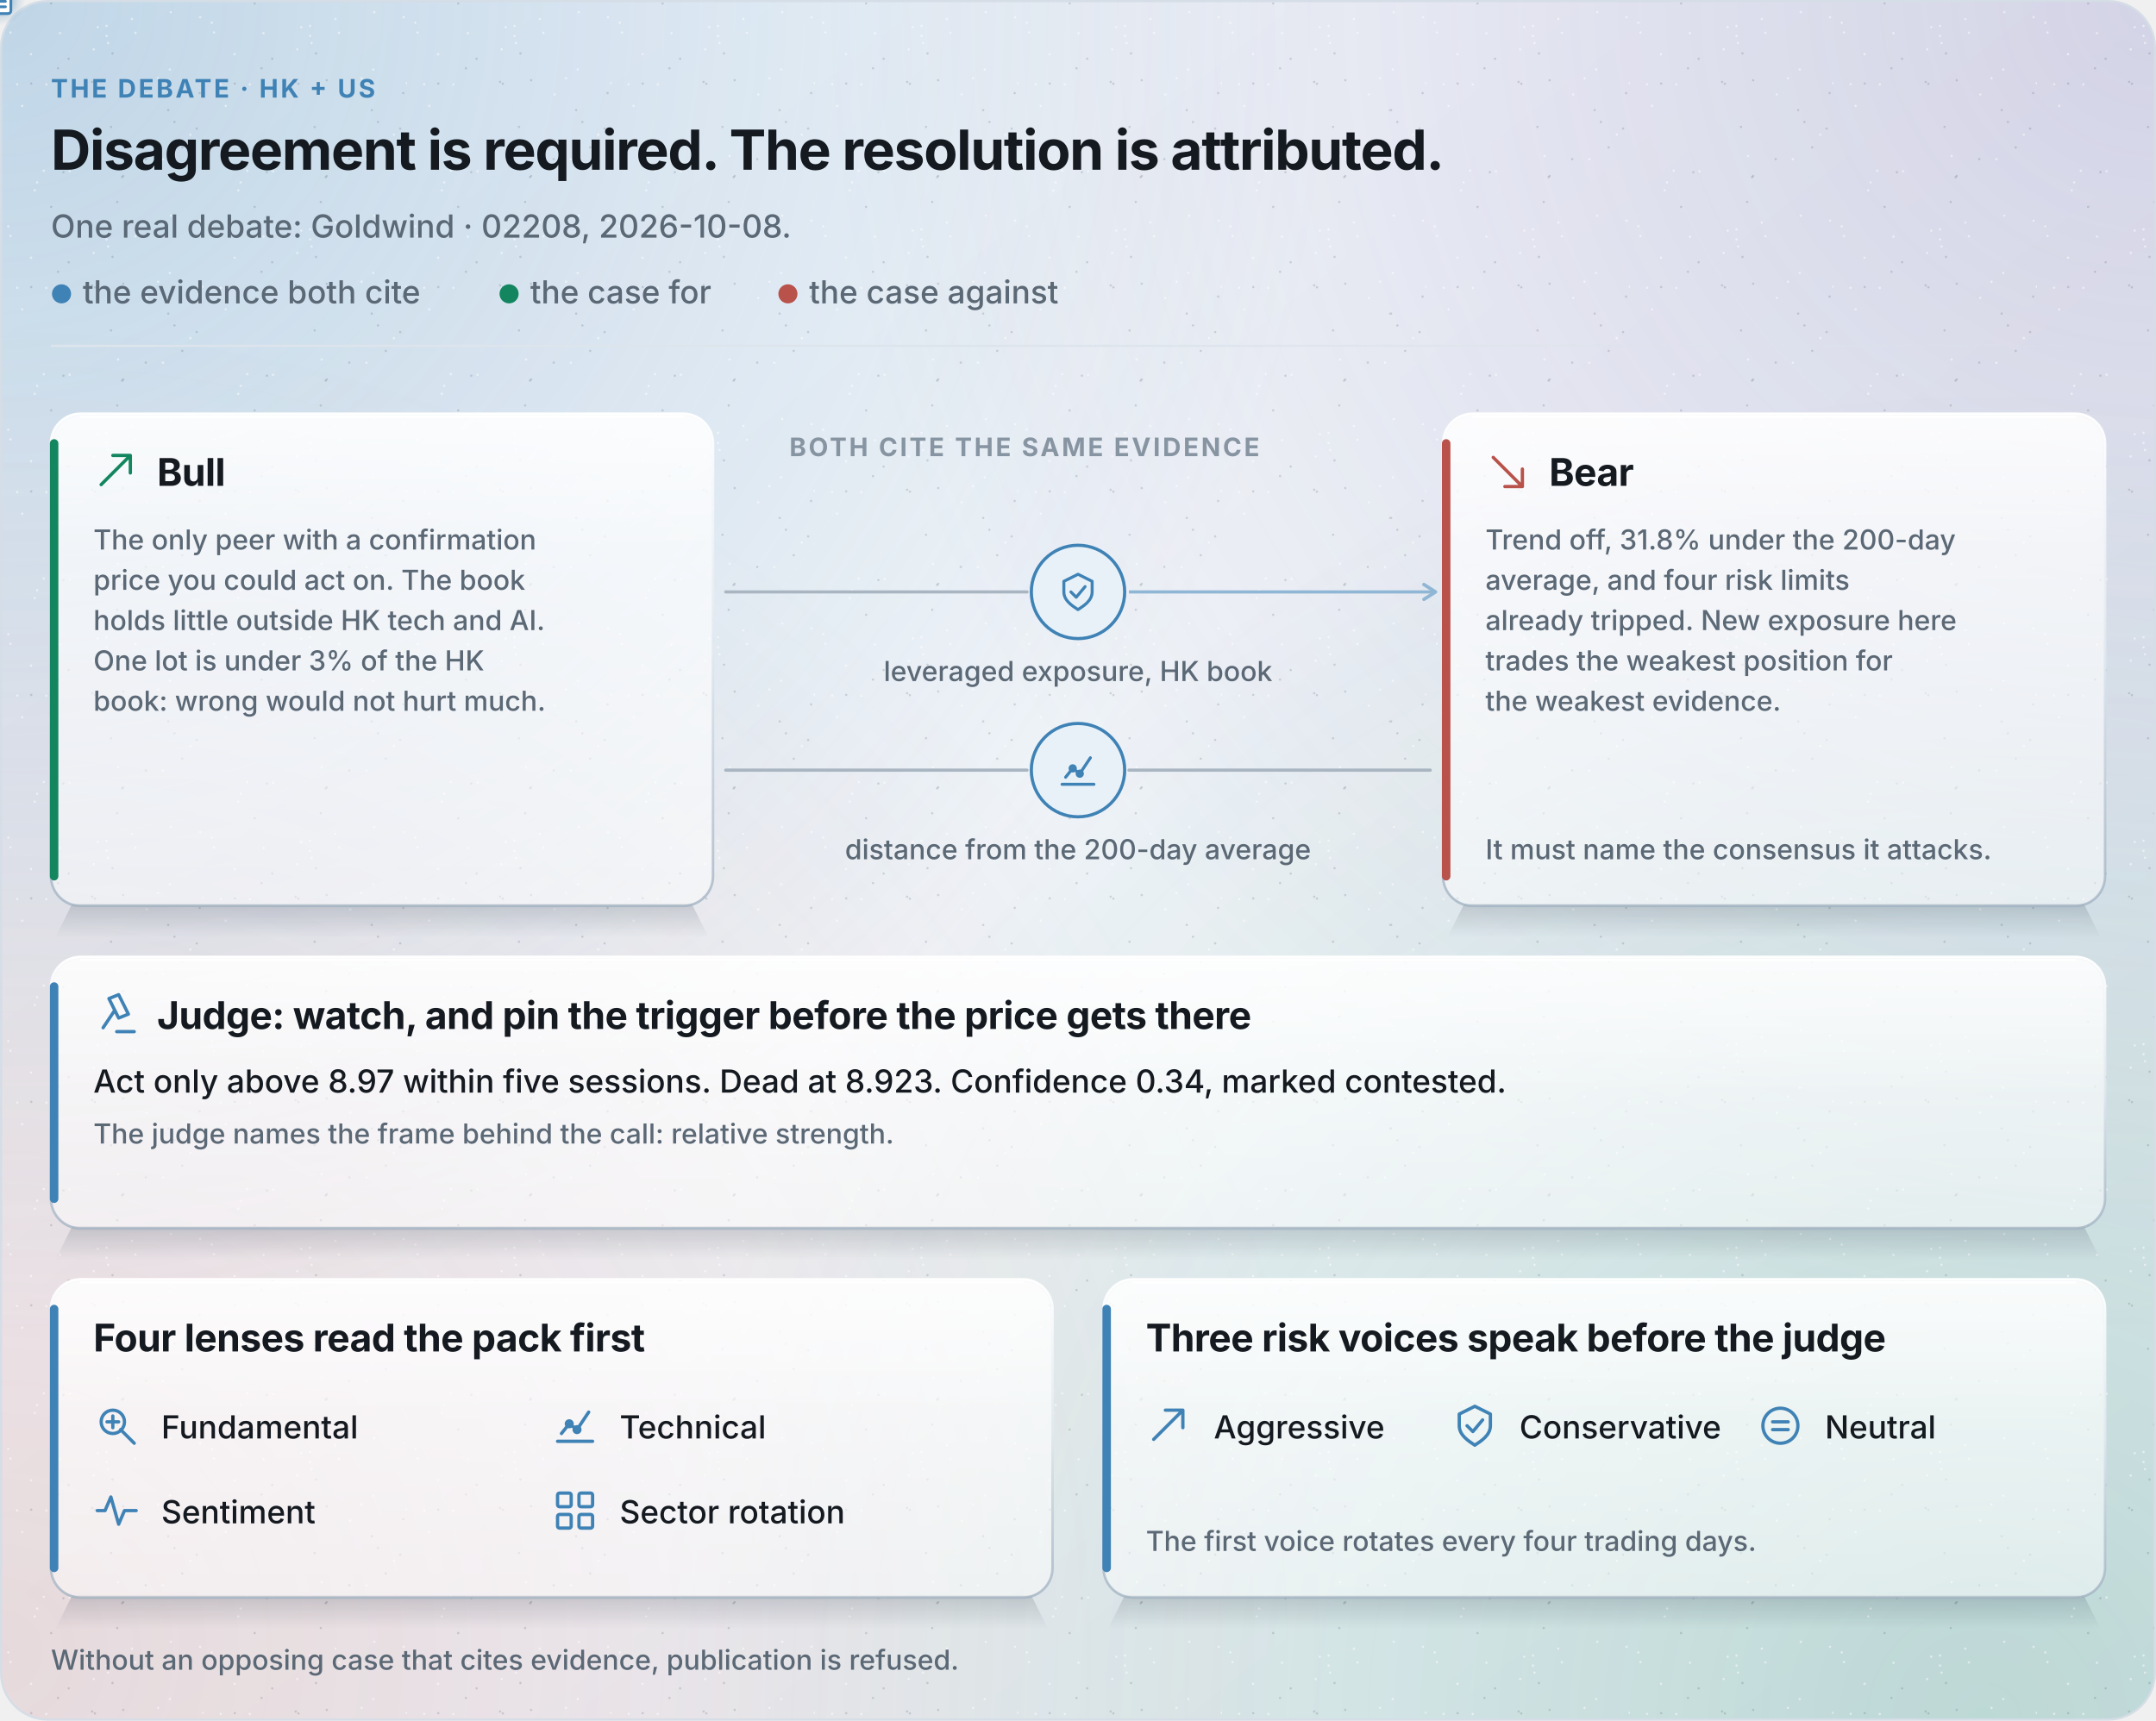
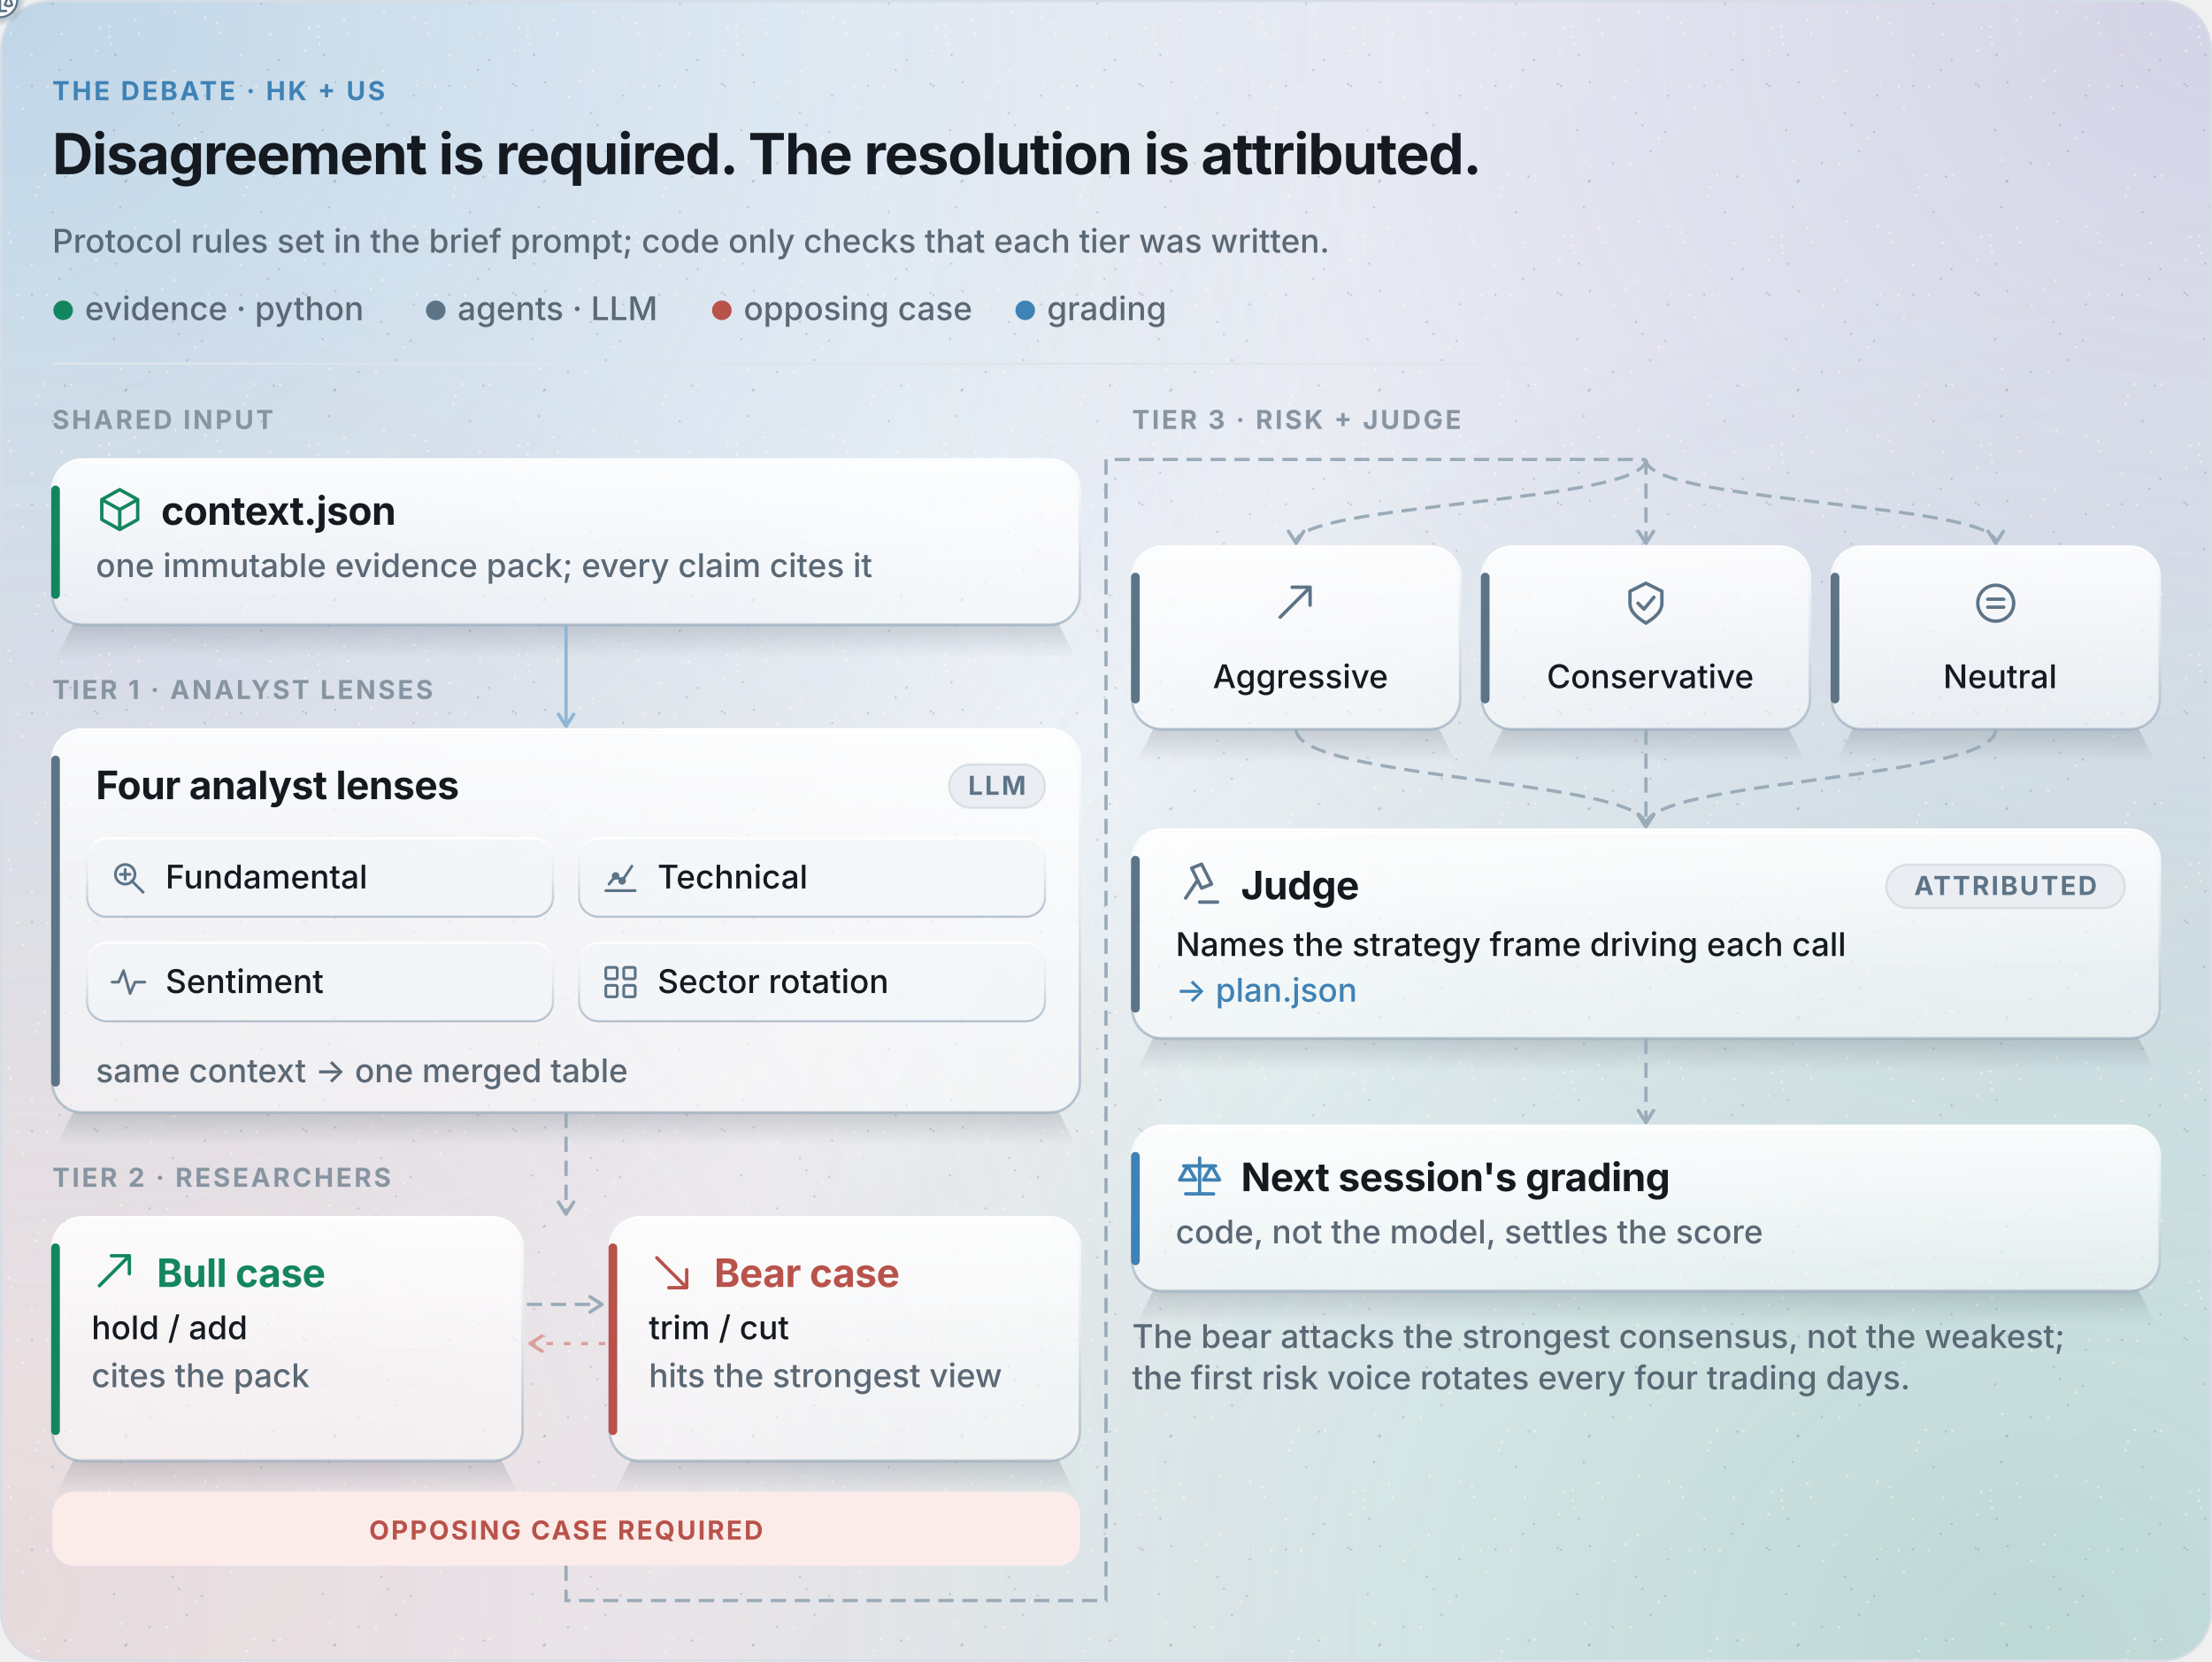
- <svg xmlns="http://www.w3.org/2000/svg" xmlns:xlink="http://www.w3.org/1999/xlink" width="1016" height="811" viewBox="0 0 1016 811" role="img" aria-labelledby="title desc">
+ <svg xmlns="http://www.w3.org/2000/svg" xmlns:xlink="http://www.w3.org/1999/xlink" width="1016" height="763" viewBox="0 0 1016 763" role="img" aria-labelledby="title desc">
  <defs>
    <linearGradient id="page" x1="0" y1="0" x2="1" y2="1">
      <stop offset="0" stop-color="#f7f9fc" />
      <stop offset=".6" stop-color="#eef2f7" />
      <stop offset="1" stop-color="#e6ecf3" />
    </linearGradient>
    <radialGradient id="field-blue" cx="0" cy="0" r="629.92" gradientUnits="userSpaceOnUse">
      <stop offset="0" stop-color="#3f82b5" stop-opacity="0.3" />
      <stop offset="1" stop-color="#3f82b5" stop-opacity="0" />
    </radialGradient>
    <radialGradient id="field-violet" cx="1016" cy="0" r="629.92" gradientUnits="userSpaceOnUse">
      <stop offset="0" stop-color="#6f64a8" stop-opacity="0.22" />
      <stop offset="1" stop-color="#6f64a8" stop-opacity="0" />
    </radialGradient>
-     <radialGradient id="field-green" cx="934.72" cy="811" r="629.92" gradientUnits="userSpaceOnUse">
+     <radialGradient id="field-green" cx="934.72" cy="763" r="629.92" gradientUnits="userSpaceOnUse">
      <stop offset="0" stop-color="#13865f" stop-opacity="0.2" />
      <stop offset="1" stop-color="#13865f" stop-opacity="0" />
    </radialGradient>
-     <radialGradient id="field-warm" cx="0" cy="778.56" r="629.92" gradientUnits="userSpaceOnUse">
+     <radialGradient id="field-warm" cx="0" cy="732.48" r="629.92" gradientUnits="userSpaceOnUse">
      <stop offset="0" stop-color="#b8524a" stop-opacity="0.16" />
      <stop offset="1" stop-color="#b8524a" stop-opacity="0" />
    </radialGradient>
    <pattern id="grain" width="96" height="96" patternUnits="userSpaceOnUse">
      <circle cx="32.83" cy="80.8" r=".55" fill="#ffffff" fill-opacity=".5" />
      <circle cx="21.85" cy="39.82" r=".55" fill="#ffffff" fill-opacity=".5" />
      <circle cx="29.91" cy="81.24" r=".55" fill="#22303c" fill-opacity=".16" />
      <circle cx="44.21" cy="23.3" r=".55" fill="#ffffff" fill-opacity=".5" />
      <circle cx="94.19" cy="43.92" r=".55" fill="#22303c" fill-opacity=".16" />
      <circle cx="14.73" cy="39.42" r=".55" fill="#22303c" fill-opacity=".16" />
      <circle cx="32.39" cy="27.72" r=".55" fill="#22303c" fill-opacity=".16" />
      <circle cx="44.77" cy="39.54" r=".55" fill="#22303c" fill-opacity=".16" />
      <circle cx="55.71" cy="73.6" r=".55" fill="#ffffff" fill-opacity=".5" />
      <circle cx="80.57" cy="5.74" r=".55" fill="#ffffff" fill-opacity=".5" />
      <circle cx="74.55" cy="36.92" r=".55" fill="#ffffff" fill-opacity=".5" />
      <circle cx="58.13" cy="37.86" r=".55" fill="#22303c" fill-opacity=".16" />
      <circle cx="53.07" cy="25.2" r=".55" fill="#22303c" fill-opacity=".16" />
      <circle cx="27.37" cy="32.22" r=".55" fill="#22303c" fill-opacity=".16" />
      <circle cx="10.47" cy="49.96" r=".55" fill="#ffffff" fill-opacity=".5" />
      <circle cx="24.13" cy="1.62" r=".55" fill="#22303c" fill-opacity=".16" />
      <circle cx="58.11" cy="83.04" r=".55" fill="#22303c" fill-opacity=".16" />
      <circle cx="50.97" cy="20.3" r=".55" fill="#ffffff" fill-opacity=".5" />
      <circle cx="28.31" cy="15.64" r=".55" fill="#ffffff" fill-opacity=".5" />
      <circle cx="82.29" cy="57.54" r=".55" fill="#22303c" fill-opacity=".16" />
      <circle cx="8.11" cy="39.76" r=".55" fill="#ffffff" fill-opacity=".5" />
      <circle cx="50.25" cy="12.22" r=".55" fill="#ffffff" fill-opacity=".5" />
      <circle cx="3.91" cy="10.76" r=".55" fill="#ffffff" fill-opacity=".5" />
      <circle cx="68.77" cy="75.06" r=".55" fill="#22303c" fill-opacity=".16" />
      <circle cx="50.27" cy="16.96" r=".55" fill="#ffffff" fill-opacity=".5" />
      <circle cx="17.53" cy="86.06" r=".55" fill="#ffffff" fill-opacity=".5" />
      <circle cx="79.35" cy="51.96" r=".55" fill="#22303c" fill-opacity=".16" />
      <circle cx="85.97" cy="69.54" r=".55" fill="#22303c" fill-opacity=".16" />
      <circle cx="55.31" cy="95.28" r=".55" fill="#22303c" fill-opacity=".16" />
      <circle cx="20.65" cy="80.54" r=".55" fill="#ffffff" fill-opacity=".5" />
      <circle cx="52.39" cy="59.88" r=".55" fill="#22303c" fill-opacity=".16" />
      <circle cx="62.21" cy="8.98" r=".55" fill="#ffffff" fill-opacity=".5" />
      <circle cx="89.79" cy="63.52" r=".55" fill="#ffffff" fill-opacity=".5" />
      <circle cx="80.09" cy="32.78" r=".55" fill="#ffffff" fill-opacity=".5" />
      <circle cx="4.95" cy="15.32" r=".55" fill="#ffffff" fill-opacity=".5" />
      <circle cx="76.85" cy="75.14" r=".55" fill="#ffffff" fill-opacity=".5" />
      <circle cx="69.23" cy="44.56" r=".55" fill="#ffffff" fill-opacity=".5" />
      <circle cx="57.61" cy="83.58" r=".55" fill="#22303c" fill-opacity=".16" />
      <circle cx="16.39" cy="89.8" r=".55" fill="#ffffff" fill-opacity=".5" />
      <circle cx="92.77" cy="60.66" r=".55" fill="#22303c" fill-opacity=".16" />
      <circle cx="46.11" cy="12.8" r=".55" fill="#ffffff" fill-opacity=".5" />
      <circle cx="14.65" cy="25.58" r=".55" fill="#ffffff" fill-opacity=".5" />
      <circle cx="94.39" cy="8.12" r=".55" fill="#ffffff" fill-opacity=".5" />
      <circle cx="63.89" cy="15.46" r=".55" fill="#ffffff" fill-opacity=".5" />
      <circle cx="43.47" cy="38.64" r=".55" fill="#22303c" fill-opacity=".16" />
      <circle cx="95.85" cy="39.26" r=".55" fill="#ffffff" fill-opacity=".5" />
    </pattern>
    <linearGradient id="glass" x1="0" y1="0" x2="0" y2="1">
      <stop offset="0" stop-color="#ffffff" stop-opacity=".74" />
      <stop offset="1" stop-color="#ffffff" stop-opacity=".48" />
    </linearGradient>
    <linearGradient id="sheen" x1="0" y1="0" x2="0" y2="1">
      <stop offset="0" stop-color="#ffffff" stop-opacity=".55" />
      <stop offset="1" stop-color="#ffffff" stop-opacity="0" />
    </linearGradient>
    <linearGradient id="rim" x1="0" y1="0" x2="0" y2="1">
      <stop offset="0" stop-color="#ffffff" stop-opacity=".95" />
      <stop offset=".5" stop-color="#dfe7ef" stop-opacity=".9" />
      <stop offset="1" stop-color="#9fb0c0" stop-opacity=".75" />
    </linearGradient>
    <linearGradient id="lift" x1="0" y1="0" x2="0" y2="1">
      <stop offset="0" stop-color="#1c2b3a" stop-opacity=".17" />
      <stop offset="1" stop-color="#1c2b3a" stop-opacity="0" />
    </linearGradient>
    <linearGradient id="rule" x1="24" y1="0" x2="992" y2="0" gradientUnits="userSpaceOnUse">
      <stop offset=".5" stop-color="#dde4eb" />
      <stop offset="1" stop-color="#dde4eb" stop-opacity="0" />
    </linearGradient>
    <marker id="arr" markerWidth="10" markerHeight="10" refX="6" refY="5" orient="auto" markerUnits="userSpaceOnUse">
      <path d="M1 1.5L6.5 5L1 8.5" fill="none" stroke="#a9b6c2" stroke-width="1.6" stroke-linecap="round" stroke-linejoin="round" />
    </marker>
    <radialGradient id="glow-data">
      <stop offset=".4" stop-color="#3f82b5" stop-opacity=".36" />
      <stop offset=".72" stop-color="#3f82b5" stop-opacity=".14" />
      <stop offset="1" stop-color="#3f82b5" stop-opacity="0" />
    </radialGradient>
    <marker id="arr-data" markerWidth="12" markerHeight="10" refX="6" refY="5" orient="auto" markerUnits="userSpaceOnUse">
      <path d="M1 1.5L6.5 5L1 8.5" fill="none" stroke="#8fb6d4" stroke-width="1.6" stroke-linecap="round" stroke-linejoin="round" />
    </marker>
-     <g id="pk-data">
+     <g id="pk-data-pack">
      <circle r="12" fill="url(#glow-data)" />
-       <g class="pk" transform="scale(0.64) translate(-12 -12)" stroke="#3f82b5">
-         <path fill="#fff" d="M6 22a2 2 0 0 1-2-2V4a2 2 0 0 1 2-2h8a2.4 2.4 0 0 1 1.704.706l3.588 3.588A2.4 2.4 0 0 1 20 8v12a2 2 0 0 1-2 2z" />
-         <path d="M14 2v5a1 1 0 0 0 1 1h5M10 9H8M16 13H8M16 17H8" />
+       <g class="pk" transform="scale(0.56) translate(-12 -12)" stroke="#3f82b5">
+         <circle fill="#fff" stroke-width="1.5" cx="12" cy="12" r="14" />
+         <path d="M12 2l9 5v10l-9 5-9-5V7ZM3 7l9 5 9-5M12 12v10" />
      </g>
    </g>
+     <radialGradient id="glow-decision">
+       <stop offset=".4" stop-color="#5d7487" stop-opacity=".36" />
+       <stop offset=".72" stop-color="#5d7487" stop-opacity=".14" />
+       <stop offset="1" stop-color="#5d7487" stop-opacity="0" />
+     </radialGradient>
+     <marker id="arr-decision" markerWidth="12" markerHeight="10" refX="6" refY="5" orient="auto" markerUnits="userSpaceOnUse">
+       <path d="M1 1.5L6.5 5L1 8.5" fill="none" stroke="#9aabb9" stroke-width="1.6" stroke-linecap="round" stroke-linejoin="round" />
+     </marker>
+     <g id="pk-decision">
+       <circle r="12" fill="url(#glow-decision)" />
+       <g class="pk" transform="scale(0.56) translate(-12 -12)" stroke="#5d7487">
+         <circle fill="#fff" stroke-width="1.5" cx="12" cy="12" r="14" />
+         <path d="M12 3v18M19 8l3 8a5 5 0 0 1-6 0zV7M3 7h1a17 17 0 0 0 8-2 17 17 0 0 0 8 2h1M5 8l3 8a5 5 0 0 1-6 0zV7M7 21h10" />
+       </g>
+     </g>
+     <g id="pk-decision-up">
+       <circle r="12" fill="url(#glow-decision)" />
+       <g class="pk" transform="scale(0.56) translate(-12 -12)" stroke="#5d7487">
+         <circle fill="#fff" stroke-width="1.5" cx="12" cy="12" r="14" />
+         <path d="M4 19L19 4M10 4h9v9" />
+       </g>
+     </g>
+     <g id="pk-decision-even">
+       <circle r="12" fill="url(#glow-decision)" />
+       <g class="pk" transform="scale(0.56) translate(-12 -12)" stroke="#5d7487">
+         <circle fill="#fff" stroke-width="1.5" cx="12" cy="12" r="14" />
+         <circle cx="12" cy="12" r="9" />
+         <path d="M8 10h8M8 14h8" />
+       </g>
+     </g>
+     <g id="pk-decision-shield">
+       <circle r="12" fill="url(#glow-decision)" />
+       <g class="pk" transform="scale(0.56) translate(-12 -12)" stroke="#5d7487">
+         <circle fill="#fff" stroke-width="1.5" cx="12" cy="12" r="14" />
+         <path d="M12 2l8 4v6c0 5-5 8-8 10-3-2-8-5-8-10V6ZM8 12l3 3 5-6" />
+       </g>
+     </g>
+     <radialGradient id="glow-alert">
+       <stop offset=".4" stop-color="#b8524a" stop-opacity=".36" />
+       <stop offset=".72" stop-color="#b8524a" stop-opacity=".14" />
+       <stop offset="1" stop-color="#b8524a" stop-opacity="0" />
+     </radialGradient>
+     <marker id="arr-alert" markerWidth="12" markerHeight="10" refX="6" refY="5" orient="auto" markerUnits="userSpaceOnUse">
+       <path d="M1 1.5L6.5 5L1 8.5" fill="none" stroke="#d9a19b" stroke-width="1.6" stroke-linecap="round" stroke-linejoin="round" />
+     </marker>
    <style>text{font-family:-apple-system,BlinkMacSystemFont,"SF Pro Text","Segoe UI",Inter,Roboto,"Helvetica Neue",Arial,sans-serif}.kick{font-size:12px;font-weight:700}.title{font-size:26px;font-weight:750}.sub{font-size:15px;font-weight:450}.h{font-size:18px;font-weight:700}.b{font-size:15px;font-weight:450}.m{font-size:15px;font-weight:450}.code{font-size:13px;font-weight:500}.tag{font-size:12px;font-weight:700}.c{font-size:13px;font-weight:500}.kick{letter-spacing:1.1px}.title{letter-spacing:-.5px}.h{letter-spacing:-.2px}.tag{letter-spacing:.9px}.pk{fill:none;stroke-width:2;stroke-linecap:round;stroke-linejoin:round}.code{font-family:ui-monospace,SFMono-Regular,Menlo,Consolas,"Liberation Mono",monospace}.breathe{animation:breathe 2.4s ease-in-out infinite}@keyframes breathe{50%{opacity:.35}}@media (prefers-reduced-motion:reduce){.pulse{display:none}.breathe,.sweep{animation:none}}</style>
  </defs>
-   <rect x=".5" y=".5" width="1015" height="810" rx="22" fill="url(#page)" />
-   <rect x=".5" y=".5" width="1015" height="810" rx="22" fill="url(#field-blue)" />
-   <rect x=".5" y=".5" width="1015" height="810" rx="22" fill="url(#field-violet)" />
-   <rect x=".5" y=".5" width="1015" height="810" rx="22" fill="url(#field-green)" />
-   <rect x=".5" y=".5" width="1015" height="810" rx="22" fill="url(#field-warm)" />
-   <rect x=".5" y=".5" width="1015" height="810" rx="22" fill="url(#grain)" stroke="#d5dde6" />
+   <rect x=".5" y=".5" width="1015" height="762" rx="22" fill="url(#page)" />
+   <rect x=".5" y=".5" width="1015" height="762" rx="22" fill="url(#field-blue)" />
+   <rect x=".5" y=".5" width="1015" height="762" rx="22" fill="url(#field-violet)" />
+   <rect x=".5" y=".5" width="1015" height="762" rx="22" fill="url(#field-green)" />
+   <rect x=".5" y=".5" width="1015" height="762" rx="22" fill="url(#field-warm)" />
+   <rect x=".5" y=".5" width="1015" height="762" rx="22" fill="url(#grain)" stroke="#d5dde6" />
  <text x="24" y="46" class="kick">
    <tspan fill="#3f82b5">THE DEBATE · HK + US</tspan>
  </text>
  <text x="24" y="80" class="title">
    <tspan fill="#151a21">Disagreement is required. The resolution is attributed.</tspan>
  </text>
-   <text x="24" y="112" class="sub">
-     <tspan fill="#5b6875">One real debate: Goldwind · 02208, 2026-10-08.</tspan>
-   </text>
-   <circle cx="29" cy="138.5" r="4.5" fill="#3f82b5" />
-   <text x="39" y="143" class="m">
-     <tspan fill="#5b6875">the evidence both cite</tspan>
-   </text>
-   <circle cx="239.9" cy="138.5" r="4.5" fill="#13865f" />
-   <text x="249.9" y="143" class="m">
-     <tspan fill="#5b6875">the case for</tspan>
-   </text>
-   <circle cx="371.3" cy="138.5" r="4.5" fill="#b8524a" />
-   <text x="381.3" y="143" class="m">
-     <tspan fill="#5b6875">the case against</tspan>
-   </text>
-   <path d="M24 163H992" stroke="url(#rule)" />
-   <path d="M34 426H326L334 442H26Z" fill="url(#lift)" />
-   <rect x="24" y="195" width="312" height="232" rx="14" fill="url(#glass)" stroke="url(#rim)" stroke-width="1.2" />
-   <rect class="sheen" x="25" y="196" width="310" height="64" rx="13" fill="url(#sheen)" />
-   <path d="M38 196.4H322" stroke="#ffffff" stroke-opacity=".95" stroke-linecap="round" />
-   <path d="M25.5 209V413" stroke="#13865f" stroke-width="4" stroke-linecap="round" />
-   <g class="hero-icon" data-icon="up" transform="translate(44 211) scale(0.916667)" fill="none" stroke="#13865f" stroke-width="1.7" stroke-linecap="round" stroke-linejoin="round" aria-hidden="true">
-     <path d="M4 19L19 4M10 4h9v9" />
+   <text x="24" y="116" class="sub">
+     <tspan fill="#5b6875">Protocol rules set in the brief prompt; code only checks that each tier was written.</tspan>
+   </text>
+   <circle cx="29" cy="142.5" r="4.5" fill="#13865f" />
+   <text x="39" y="147" class="m">
+     <tspan fill="#5b6875">evidence · python</tspan>
+   </text>
+   <circle cx="200.15" cy="142.5" r="4.5" fill="#5d7487" />
+   <text x="210.15" y="147" class="m">
+     <tspan fill="#5b6875">agents · LLM</tspan>
+   </text>
+   <circle cx="331.55" cy="142.5" r="4.5" fill="#b8524a" />
+   <text x="341.55" y="147" class="m">
+     <tspan fill="#5b6875">opposing case</tspan>
+   </text>
+   <circle cx="470.9" cy="142.5" r="4.5" fill="#3f82b5" />
+   <text x="480.9" y="147" class="m">
+     <tspan fill="#5b6875">grading</tspan>
+   </text>
+   <path d="M24 167H992" stroke="url(#rule)" />
+   <g transform="translate(0 0)">
+     <text x="24" y="197" class="kick">
+       <tspan fill="#8794a1">SHARED INPUT</tspan>
+     </text>
+     <path d="M34 286H486L494 302H26Z" fill="url(#lift)" />
+     <rect x="24" y="211" width="472" height="76" rx="14" fill="url(#glass)" stroke="url(#rim)" stroke-width="1.2" />
+     <rect class="sheen" x="25" y="212" width="470" height="64" rx="13" fill="url(#sheen)" />
+     <path d="M38 212.4H482" stroke="#ffffff" stroke-opacity=".95" stroke-linecap="round" />
+     <path d="M25.5 225V273" stroke="#13865f" stroke-width="4" stroke-linecap="round" />
+     <g class="hero-icon" data-icon="pack" transform="translate(44 223) scale(0.916667)" fill="none" stroke="#13865f" stroke-width="1.7" stroke-linecap="round" stroke-linejoin="round" aria-hidden="true">
+       <path d="M12 2l9 5v10l-9 5-9-5V7ZM3 7l9 5 9-5M12 12v10" />
+     </g>
+     <text x="74" y="241" class="h">
+       <tspan fill="#151a21">context.json</tspan>
+     </text>
+     <text x="44" y="265" class="m">
+       <tspan fill="#5b6875">one immutable evidence pack; every claim cites it</tspan>
+     </text>
+     <text x="24" y="321" class="kick">
+       <tspan fill="#8794a1">TIER 1 · ANALYST LENSES</tspan>
+     </text>
+     <path id="w1" data-kind="data" d="M260 287V333" fill="none" stroke="#8fb6d4" stroke-width="1.5" marker-end="url(#arr-data)" />
+     <use class="pulse" href="#pk-data-pack" xlink:href="#pk-data-pack">
+       <animateMotion dur="2.2s" begin="0.00s" repeatCount="indefinite" keyPoints="0.267;0.600" keyTimes="0;1" calcMode="spline" keySplines=".45 0 .55 1">
+         <mpath href="#w1" xlink:href="#w1" />
+       </animateMotion>
+       <animate attributeName="opacity" values="0;1;1;0" keyTimes="0;.14;.86;1" dur="2.2s" begin="0.00s" repeatCount="indefinite" />
+     </use>
+     <path d="M34 510H486L494 526H26Z" fill="url(#lift)" />
+     <rect x="24" y="335" width="472" height="176" rx="14" fill="url(#glass)" stroke="url(#rim)" stroke-width="1.2" />
+     <rect class="sheen" x="25" y="336" width="470" height="64" rx="13" fill="url(#sheen)" />
+     <path d="M38 336.4H482" stroke="#ffffff" stroke-opacity=".95" stroke-linecap="round" />
+     <path d="M25.5 349V497" stroke="#5d7487" stroke-width="4" stroke-linecap="round" />
+     <text x="44" y="367" class="h">
+       <tspan fill="#151a21">Four analyst lenses</tspan>
+     </text>
+     <rect x="435.92" y="351" width="44.08" height="20" rx="10" fill="#eaeef2" stroke="#5d7487" stroke-opacity=".16" />
+     <text x="457.96" y="365" class="tag" text-anchor="middle">
+       <tspan fill="#5d7487">LLM</tspan>
+     </text>
+     <rect x="40" y="385" width="214" height="36" rx="9" fill="#f2f5f8" fill-opacity=".62" stroke="url(#rim)" />
+     <g class="hero-icon" data-icon="lens" transform="translate(50 394) scale(0.75)" fill="none" stroke="#5d7487" stroke-width="1.7" stroke-linecap="round" stroke-linejoin="round" aria-hidden="true">
+       <circle cx="10" cy="10" r="6" />
+       <path d="M14 14l7 7M7 10h6m-3-3v6" />
+     </g>
+     <text x="76" y="408" class="m">
+       <tspan fill="#151a21">Fundamental</tspan>
+     </text>
+     <rect x="266" y="385" width="214" height="36" rx="9" fill="#f2f5f8" fill-opacity=".62" stroke="url(#rim)" />
+     <g class="hero-icon" data-icon="factor" transform="translate(276 394) scale(0.75)" fill="none" stroke="#5d7487" stroke-width="1.7" stroke-linecap="round" stroke-linejoin="round" aria-hidden="true">
+       <path d="M3 20h18M5 16l4-5 4 3 6-9" />
+       <circle cx="9" cy="11" r="1.5" />
+       <circle cx="13" cy="14" r="1.5" />
+     </g>
+     <text x="302" y="408" class="m">
+       <tspan fill="#151a21">Technical</tspan>
+     </text>
+     <rect x="40" y="433" width="214" height="36" rx="9" fill="#f2f5f8" fill-opacity=".62" stroke="url(#rim)" />
+     <g class="hero-icon" data-icon="pulse" transform="translate(50 442) scale(0.75)" fill="none" stroke="#5d7487" stroke-width="1.7" stroke-linecap="round" stroke-linejoin="round" aria-hidden="true">
+       <path d="M2 12h4l3-7 4 14 3-7h6" />
+     </g>
+     <text x="76" y="456" class="m">
+       <tspan fill="#151a21">Sentiment</tspan>
+     </text>
+     <rect x="266" y="433" width="214" height="36" rx="9" fill="#f2f5f8" fill-opacity=".62" stroke="url(#rim)" />
+     <g class="hero-icon" data-icon="sector" transform="translate(276 442) scale(0.75)" fill="none" stroke="#5d7487" stroke-width="1.7" stroke-linecap="round" stroke-linejoin="round" aria-hidden="true">
+       <rect x="3" y="3" width="7" height="7" rx="1" />
+       <rect x="14" y="3" width="7" height="7" rx="1" />
+       <rect x="3" y="14" width="7" height="7" rx="1" />
+       <rect x="14" y="14" width="7" height="7" rx="1" />
+     </g>
+     <text x="302" y="456" class="m">
+       <tspan fill="#151a21">Sector rotation</tspan>
+     </text>
+     <text x="44" y="497" class="m">
+       <tspan fill="#5b6875">same context → one merged table</tspan>
+     </text>
+     <text x="24" y="545" class="kick">
+       <tspan fill="#8794a1">TIER 2 · RESEARCHERS</tspan>
+     </text>
+     <path id="w2" data-kind="decision" d="M260 511V557" fill="none" stroke="#9aabb9" stroke-width="1.5" stroke-dasharray="7 4" marker-end="url(#arr-decision)" />
+     <use class="pulse" href="#pk-decision" xlink:href="#pk-decision">
+       <animateMotion dur="2.2s" begin="0.00s" repeatCount="indefinite" keyPoints="0.267;0.600" keyTimes="0;1" calcMode="spline" keySplines=".45 0 .55 1">
+         <mpath href="#w2" xlink:href="#w2" />
+       </animateMotion>
+       <animate attributeName="opacity" values="0;1;1;0" keyTimes="0;.14;.86;1" dur="2.2s" begin="0.00s" repeatCount="indefinite" />
+     </use>
+     <path d="M34 670H230L238 686H26Z" fill="url(#lift)" />
+     <rect x="24" y="559" width="216" height="112" rx="14" fill="url(#glass)" stroke="url(#rim)" stroke-width="1.2" />
+     <rect class="sheen" x="25" y="560" width="214" height="64" rx="13" fill="url(#sheen)" />
+     <path d="M38 560.4H226" stroke="#ffffff" stroke-opacity=".95" stroke-linecap="round" />
+     <path d="M25.5 573V657" stroke="#13865f" stroke-width="4" stroke-linecap="round" />
+     <g class="hero-icon" data-icon="up" transform="translate(42 573) scale(0.916667)" fill="none" stroke="#13865f" stroke-width="1.7" stroke-linecap="round" stroke-linejoin="round" aria-hidden="true">
+       <path d="M4 19L19 4M10 4h9v9" />
+     </g>
+     <text x="72" y="591" class="h">
+       <tspan fill="#13865f">Bull case</tspan>
+     </text>
+     <text x="42" y="615" class="b">
+       <tspan fill="#151a21">hold / add</tspan>
+     </text>
+     <text x="42" y="637" class="m">
+       <tspan fill="#5b6875">cites the pack</tspan>
+     </text>
+     <path d="M290 670H486L494 686H282Z" fill="url(#lift)" />
+     <rect x="280" y="559" width="216" height="112" rx="14" fill="url(#glass)" stroke="url(#rim)" stroke-width="1.2" />
+     <rect class="sheen" x="281" y="560" width="214" height="64" rx="13" fill="url(#sheen)" />
+     <path d="M294 560.4H482" stroke="#ffffff" stroke-opacity=".95" stroke-linecap="round" />
+     <path d="M281.5 573V657" stroke="#b8524a" stroke-width="4" stroke-linecap="round" />
+     <g class="hero-icon" data-icon="down" transform="translate(298 573) scale(0.916667)" fill="none" stroke="#b8524a" stroke-width="1.7" stroke-linecap="round" stroke-linejoin="round" aria-hidden="true">
+       <path d="M4 5l15 15M10 20h9v-9" />
+     </g>
+     <text x="328" y="591" class="h">
+       <tspan fill="#b8524a">Bear case</tspan>
+     </text>
+     <text x="298" y="615" class="b">
+       <tspan fill="#151a21">trim / cut</tspan>
+     </text>
+     <text x="298" y="637" class="m">
+       <tspan fill="#5b6875">hits the strongest view</tspan>
+     </text>
+     <path id="w3" data-kind="decision" d="M242 599H276" fill="none" stroke="#9aabb9" stroke-width="1.5" stroke-dasharray="7 4" marker-end="url(#arr-decision)" />
+     <g class="pulse">
+       <circle r="7" fill="url(#glow-decision)" />
+       <circle r="3.4" fill="#5d7487" />
+       <animateMotion dur="1.3s" begin="0.00s" repeatCount="indefinite" keyPoints="0;1" keyTimes="0;1" calcMode="spline" keySplines=".45 0 .55 1">
+         <mpath href="#w3" xlink:href="#w3" />
+       </animateMotion>
+     </g>
+     <path id="w4" data-kind="alert" d="M278 617H244" fill="none" stroke="#d9a19b" stroke-width="1.5" stroke-dasharray="3 5" marker-end="url(#arr-alert)" />
+     <g class="pulse">
+       <circle r="7" fill="url(#glow-alert)" />
+       <circle r="3.4" fill="#b8524a" />
+       <animateMotion dur="1.3s" begin="-0.65s" repeatCount="indefinite" keyPoints="0;1" keyTimes="0;1" calcMode="spline" keySplines=".45 0 .55 1">
+         <mpath href="#w4" xlink:href="#w4" />
+       </animateMotion>
+     </g>
+     <rect x="24" y="685" width="472" height="34" rx="10" fill="#fbecea" />
+     <text x="260" y="707" class="tag" text-anchor="middle">
+       <tspan fill="#b8524a">OPPOSING CASE REQUIRED</tspan>
+     </text>
  </g>
-   <text x="74" y="229" class="h">
-     <tspan fill="#151a21">Bull</tspan>
-   </text>
-   <text x="44" y="259" class="c">
-     <tspan fill="#5b6875">The only peer with a confirmation</tspan>
-   </text>
-   <text x="44" y="278" class="c">
-     <tspan fill="#5b6875">price you could act on. The book</tspan>
-   </text>
-   <text x="44" y="297" class="c">
-     <tspan fill="#5b6875">holds little outside HK tech and AI.</tspan>
-   </text>
-   <text x="44" y="316" class="c">
-     <tspan fill="#5b6875">One lot is under 3% of the HK</tspan>
-   </text>
-   <text x="44" y="335" class="c">
-     <tspan fill="#5b6875">book: wrong would not hurt much.</tspan>
-   </text>
-   <path d="M690 426H982L990 442H682Z" fill="url(#lift)" />
-   <rect x="680" y="195" width="312" height="232" rx="14" fill="url(#glass)" stroke="url(#rim)" stroke-width="1.2" />
-   <rect class="sheen" x="681" y="196" width="310" height="64" rx="13" fill="url(#sheen)" />
-   <path d="M694 196.4H978" stroke="#ffffff" stroke-opacity=".95" stroke-linecap="round" />
-   <path d="M681.5 209V413" stroke="#b8524a" stroke-width="4" stroke-linecap="round" />
-   <g class="hero-icon" data-icon="down" transform="translate(700 211) scale(0.916667)" fill="none" stroke="#b8524a" stroke-width="1.7" stroke-linecap="round" stroke-linejoin="round" aria-hidden="true">
-     <path d="M4 5l15 15M10 20h9v-9" />
-   </g>
-   <text x="730" y="229" class="h">
-     <tspan fill="#151a21">Bear</tspan>
-   </text>
-   <text x="700" y="259" class="c">
-     <tspan fill="#5b6875">Trend off, 31.8% under the 200-day</tspan>
-   </text>
-   <text x="700" y="278" class="c">
-     <tspan fill="#5b6875">average, and four risk limits</tspan>
-   </text>
-   <text x="700" y="297" class="c">
-     <tspan fill="#5b6875">already tripped. New exposure here</tspan>
-   </text>
-   <text x="700" y="316" class="c">
-     <tspan fill="#5b6875">trades the weakest position for</tspan>
-   </text>
-   <text x="700" y="335" class="c">
-     <tspan fill="#5b6875">the weakest evidence.</tspan>
-   </text>
-   <text x="700" y="405" class="c">
-     <tspan fill="#5b6875">It must name the consensus it attacks.</tspan>
-   </text>
-   <text x="372" y="215" class="kick">
-     <tspan fill="#8794a1">BOTH CITE THE SAME EVIDENCE</tspan>
-   </text>
-   <path d="M342 279H484" fill="none" stroke="#a9b6c2" stroke-width="1.5" stroke-linecap="round" stroke-linejoin="round" />
-   <path id="w1" data-kind="data" d="M532 279H676" fill="none" stroke="#8fb6d4" stroke-width="1.5" marker-end="url(#arr-data)" />
-   <use class="pulse" href="#pk-data" xlink:href="#pk-data">
-     <animateMotion dur="3.2s" begin="0.00s" repeatCount="indefinite" keyPoints="0.083;0.875" keyTimes="0;1" calcMode="spline" keySplines=".45 0 .55 1">
-       <mpath href="#w1" xlink:href="#w1" />
+   <path id="w5" data-kind="decision" d="M260 719V735H508V211H756" fill="none" stroke="#9aabb9" stroke-width="1.5" stroke-dasharray="7 4" />
+   <use class="pulse" href="#pk-decision" xlink:href="#pk-decision">
+     <animateMotion dur="3.2s" begin="0.00s" repeatCount="indefinite" keyPoints="0.012;0.988" keyTimes="0;1" calcMode="spline" keySplines=".45 0 .55 1">
+       <mpath href="#w5" xlink:href="#w5" />
    </animateMotion>
    <animate attributeName="opacity" values="0;1;1;0" keyTimes="0;.14;.86;1" dur="3.2s" begin="0.00s" repeatCount="indefinite" />
  </use>
-   <circle cx="508.0" cy="279.0" r="22" fill="#e8f1f8" stroke="#3f82b5" stroke-width="1.5" />
-   <g class="hero-icon" data-icon="shield" transform="translate(498 269) scale(0.833333)" fill="none" stroke="#3f82b5" stroke-width="1.7" stroke-linecap="round" stroke-linejoin="round" aria-hidden="true">
-     <path d="M12 2l8 4v6c0 5-5 8-8 10-3-2-8-5-8-10V6ZM8 12l3 3 5-6" />
+   <g transform="translate(496 -556)">
+     <text x="24" y="753" class="kick">
+       <tspan fill="#8794a1">TIER 3 · RISK + JUDGE</tspan>
+     </text>
+     <path id="w6" data-kind="decision" d="M260 767C260 787 99.333 787 99.333 805" fill="none" stroke="#9aabb9" stroke-width="1.5" stroke-dasharray="7 4" marker-end="url(#arr-decision)" />
+     <use class="pulse" href="#pk-decision-up" xlink:href="#pk-decision-up">
+       <animateMotion dur="1.8s" begin="-0.00s" repeatCount="indefinite" keyPoints="0.104;0.789" keyTimes="0;1" calcMode="spline" keySplines=".45 0 .55 1">
+         <mpath href="#w6" xlink:href="#w6" />
+       </animateMotion>
+       <animate attributeName="opacity" values="0;1;1;0" keyTimes="0;.14;.86;1" dur="1.8s" begin="-0.00s" repeatCount="indefinite" />
+     </use>
+     <path d="M34 890H164.667L172.667 906H26Z" fill="url(#lift)" />
+     <rect x="24" y="807" width="150.667" height="84" rx="14" fill="url(#glass)" stroke="url(#rim)" stroke-width="1.2" />
+     <rect class="sheen" x="25" y="808" width="148.667" height="64" rx="13" fill="url(#sheen)" />
+     <path d="M38 808.4H160.667" stroke="#ffffff" stroke-opacity=".95" stroke-linecap="round" />
+     <path d="M25.5 821V877" stroke="#5d7487" stroke-width="4" stroke-linecap="round" />
+     <g class="hero-icon" data-icon="up" transform="translate(88.3333 822) scale(0.916667)" fill="none" stroke="#5d7487" stroke-width="1.7" stroke-linecap="round" stroke-linejoin="round" aria-hidden="true">
+       <path d="M4 19L19 4M10 4h9v9" />
+     </g>
+     <text x="101.333" y="872" class="b" text-anchor="middle">
+       <tspan fill="#151a21">Aggressive</tspan>
+     </text>
+     <path id="w7" data-kind="decision" d="M260 767C260 787 260 787 260 805" fill="none" stroke="#9aabb9" stroke-width="1.5" stroke-dasharray="7 4" marker-end="url(#arr-decision)" />
+     <g class="pulse">
+       <circle r="7" fill="url(#glow-decision)" />
+       <circle r="3.4" fill="#5d7487" />
+       <animateMotion dur="1.8s" begin="-0.50s" repeatCount="indefinite" keyPoints="0;1" keyTimes="0;1" calcMode="spline" keySplines=".45 0 .55 1">
+         <mpath href="#w7" xlink:href="#w7" />
+       </animateMotion>
+     </g>
+     <path d="M194.667 890H325.333L333.333 906H186.667Z" fill="url(#lift)" />
+     <rect x="184.667" y="807" width="150.667" height="84" rx="14" fill="url(#glass)" stroke="url(#rim)" stroke-width="1.2" />
+     <rect class="sheen" x="185.667" y="808" width="148.667" height="64" rx="13" fill="url(#sheen)" />
+     <path d="M198.667 808.4H321.333" stroke="#ffffff" stroke-opacity=".95" stroke-linecap="round" />
+     <path d="M186.167 821V877" stroke="#5d7487" stroke-width="4" stroke-linecap="round" />
+     <g class="hero-icon" data-icon="shield" transform="translate(249 822) scale(0.916667)" fill="none" stroke="#5d7487" stroke-width="1.7" stroke-linecap="round" stroke-linejoin="round" aria-hidden="true">
+       <path d="M12 2l8 4v6c0 5-5 8-8 10-3-2-8-5-8-10V6ZM8 12l3 3 5-6" />
+     </g>
+     <text x="262" y="872" class="b" text-anchor="middle">
+       <tspan fill="#151a21">Conservative</tspan>
+     </text>
+     <path id="w8" data-kind="decision" d="M260 767C260 787 420.667 787 420.667 805" fill="none" stroke="#9aabb9" stroke-width="1.5" stroke-dasharray="7 4" marker-end="url(#arr-decision)" />
+     <use class="pulse" href="#pk-decision-even" xlink:href="#pk-decision-even">
+       <animateMotion dur="1.8s" begin="-1.00s" repeatCount="indefinite" keyPoints="0.104;0.789" keyTimes="0;1" calcMode="spline" keySplines=".45 0 .55 1">
+         <mpath href="#w8" xlink:href="#w8" />
+       </animateMotion>
+       <animate attributeName="opacity" values="0;1;1;0" keyTimes="0;.14;.86;1" dur="1.8s" begin="-1.00s" repeatCount="indefinite" />
+     </use>
+     <path d="M355.333 890H486L494 906H347.333Z" fill="url(#lift)" />
+     <rect x="345.333" y="807" width="150.667" height="84" rx="14" fill="url(#glass)" stroke="url(#rim)" stroke-width="1.2" />
+     <rect class="sheen" x="346.333" y="808" width="148.667" height="64" rx="13" fill="url(#sheen)" />
+     <path d="M359.333 808.4H482" stroke="#ffffff" stroke-opacity=".95" stroke-linecap="round" />
+     <path d="M346.833 821V877" stroke="#5d7487" stroke-width="4" stroke-linecap="round" />
+     <g class="hero-icon" data-icon="even" transform="translate(409.667 822) scale(0.916667)" fill="none" stroke="#5d7487" stroke-width="1.7" stroke-linecap="round" stroke-linejoin="round" aria-hidden="true">
+       <circle cx="12" cy="12" r="9" />
+       <path d="M8 10h8M8 14h8" />
+     </g>
+     <text x="422.667" y="872" class="b" text-anchor="middle">
+       <tspan fill="#151a21">Neutral</tspan>
+     </text>
+     <path id="w9" data-kind="decision" d="M99.333 891C99.333 914 260 914 260 935" fill="none" stroke="#9aabb9" stroke-width="1.5" stroke-dasharray="7 4" marker-end="url(#arr-decision)" />
+     <use class="pulse" href="#pk-decision-up" xlink:href="#pk-decision-up">
+       <animateMotion dur="1.8s" begin="-0.30s" repeatCount="indefinite" keyPoints="0.091;0.812" keyTimes="0;1" calcMode="spline" keySplines=".45 0 .55 1">
+         <mpath href="#w9" xlink:href="#w9" />
+       </animateMotion>
+       <animate attributeName="opacity" values="0;1;1;0" keyTimes="0;.14;.86;1" dur="1.8s" begin="-0.30s" repeatCount="indefinite" />
+     </use>
+     <path id="w10" data-kind="decision" d="M260 891C260 914 260 914 260 935" fill="none" stroke="#9aabb9" stroke-width="1.5" stroke-dasharray="7 4" marker-end="url(#arr-decision)" />
+     <use class="pulse" href="#pk-decision-shield" xlink:href="#pk-decision-shield">
+       <animateMotion dur="1.8s" begin="-0.80s" repeatCount="indefinite" keyPoints="0.274;0.626" keyTimes="0;1" calcMode="spline" keySplines=".45 0 .55 1">
+         <mpath href="#w10" xlink:href="#w10" />
+       </animateMotion>
+       <animate attributeName="opacity" values="0;1;1;0" keyTimes="0;.14;.86;1" dur="1.8s" begin="-0.80s" repeatCount="indefinite" />
+     </use>
+     <path id="w11" data-kind="decision" d="M420.667 891C420.667 914 260 914 260 935" fill="none" stroke="#9aabb9" stroke-width="1.5" stroke-dasharray="7 4" marker-end="url(#arr-decision)" />
+     <use class="pulse" href="#pk-decision-even" xlink:href="#pk-decision-even">
+       <animateMotion dur="1.8s" begin="-1.30s" repeatCount="indefinite" keyPoints="0.091;0.812" keyTimes="0;1" calcMode="spline" keySplines=".45 0 .55 1">
+         <mpath href="#w11" xlink:href="#w11" />
+       </animateMotion>
+       <animate attributeName="opacity" values="0;1;1;0" keyTimes="0;.14;.86;1" dur="1.8s" begin="-1.30s" repeatCount="indefinite" />
+     </use>
+     <path d="M34 1032H486L494 1048H26Z" fill="url(#lift)" />
+     <rect x="24" y="937" width="472" height="96" rx="14" fill="url(#glass)" stroke="url(#rim)" stroke-width="1.2" />
+     <rect class="sheen" x="25" y="938" width="470" height="64" rx="13" fill="url(#sheen)" />
+     <path d="M38 938.4H482" stroke="#ffffff" stroke-opacity=".95" stroke-linecap="round" />
+     <path d="M25.5 951V1019" stroke="#5d7487" stroke-width="4" stroke-linecap="round" />
+     <g class="hero-icon" data-icon="judge" transform="translate(44 951) scale(0.916667)" fill="none" stroke="#5d7487" stroke-width="1.7" stroke-linecap="round" stroke-linejoin="round" aria-hidden="true">
+       <path d="M8 4l5-2 5 10-5 2ZM11 10l-6 9M12 21h9" />
+     </g>
+     <text x="74" y="969" class="h">
+       <tspan fill="#151a21">Judge</tspan>
+     </text>
+     <rect x="370.4" y="953" width="109.6" height="20" rx="10" fill="#eaeef2" stroke="#5d7487" stroke-opacity=".16" />
+     <text x="425.2" y="967" class="tag" text-anchor="middle">
+       <tspan fill="#5d7487">ATTRIBUTED</tspan>
+     </text>
+     <text x="44" y="995" class="b">
+       <tspan fill="#151a21">Names the strategy frame driving each call</tspan>
+     </text>
+     <text x="44" y="1016" class="b">
+       <tspan fill="#3f82b5">→ plan.json</tspan>
+     </text>
+     <path id="w12" data-kind="decision" d="M260 1033V1071" fill="none" stroke="#9aabb9" stroke-width="1.5" stroke-dasharray="7 4" marker-end="url(#arr-decision)" />
+     <g class="pulse">
+       <circle r="7" fill="url(#glow-decision)" />
+       <circle r="3.4" fill="#5d7487" />
+       <animateMotion dur="2.2s" begin="0.00s" repeatCount="indefinite" keyPoints="0;1" keyTimes="0;1" calcMode="spline" keySplines=".45 0 .55 1">
+         <mpath href="#w12" xlink:href="#w12" />
+       </animateMotion>
+     </g>
+     <g class="pulse">
+       <circle r="7" fill="url(#glow-decision)" />
+       <circle r="3.4" fill="#5d7487" />
+       <animateMotion dur="2.2s" begin="-1.10s" repeatCount="indefinite" keyPoints="0;1" keyTimes="0;1" calcMode="spline" keySplines=".45 0 .55 1">
+         <mpath href="#w12" xlink:href="#w12" />
+       </animateMotion>
+     </g>
+     <path d="M34 1148H486L494 1164H26Z" fill="url(#lift)" />
+     <rect x="24" y="1073" width="472" height="76" rx="14" fill="url(#glass)" stroke="url(#rim)" stroke-width="1.2" />
+     <rect class="sheen" x="25" y="1074" width="470" height="64" rx="13" fill="url(#sheen)" />
+     <path d="M38 1074.4H482" stroke="#ffffff" stroke-opacity=".95" stroke-linecap="round" />
+     <path d="M25.5 1087V1135" stroke="#3f82b5" stroke-width="4" stroke-linecap="round" />
+     <g class="hero-icon" data-icon="balance" transform="translate(44 1085) scale(0.916667)" fill="none" stroke="#3f82b5" stroke-width="1.7" stroke-linecap="round" stroke-linejoin="round" aria-hidden="true">
+       <path d="M12 3v17M5 21h14M4 7h16M6 7l-4 7h8Zm12 0-4 7h8Z" />
+     </g>
+     <text x="74" y="1103" class="h">
+       <tspan fill="#151a21">Next session's grading</tspan>
+     </text>
+     <text x="44" y="1127" class="m">
+       <tspan fill="#5b6875">code, not the model, settles the score</tspan>
+     </text>
+     <text x="24" y="1175" class="m">
+       <tspan fill="#5b6875">The bear attacks the strongest consensus, not the weakest;</tspan>
+     </text>
+     <text x="24" y="1194" class="m">
+       <tspan fill="#5b6875">the first risk voice rotates every four trading days.</tspan>
+     </text>
  </g>
-   <text x="508" y="321" class="c" text-anchor="middle">
-     <tspan fill="#5b6875">leveraged exposure, HK book</tspan>
-   </text>
-   <path d="M342 363H484" fill="none" stroke="#a9b6c2" stroke-width="1.5" stroke-linecap="round" stroke-linejoin="round" />
-   <path d="M532 363H674" fill="none" stroke="#a9b6c2" stroke-width="1.5" stroke-linecap="round" stroke-linejoin="round" />
-   <circle cx="508.0" cy="363.0" r="22" fill="#e8f1f8" stroke="#3f82b5" stroke-width="1.5" />
-   <g class="hero-icon" data-icon="factor" transform="translate(498 353) scale(0.833333)" fill="none" stroke="#3f82b5" stroke-width="1.7" stroke-linecap="round" stroke-linejoin="round" aria-hidden="true">
-     <path d="M3 20h18M5 16l4-5 4 3 6-9" />
-     <circle cx="9" cy="11" r="1.5" />
-     <circle cx="13" cy="14" r="1.5" />
-   </g>
-   <text x="508" y="405" class="c" text-anchor="middle">
-     <tspan fill="#5b6875">distance from the 200-day average</tspan>
-   </text>
-   <path d="M34 578H982L990 594H26Z" fill="url(#lift)" />
-   <rect x="24" y="451" width="968" height="128" rx="14" fill="url(#glass)" stroke="url(#rim)" stroke-width="1.2" />
-   <rect class="sheen" x="25" y="452" width="966" height="64" rx="13" fill="url(#sheen)" />
-   <path d="M38 452.4H978" stroke="#ffffff" stroke-opacity=".95" stroke-linecap="round" />
-   <path d="M25.5 465V565" stroke="#3f82b5" stroke-width="4" stroke-linecap="round" />
-   <g class="hero-icon" data-icon="judge" transform="translate(44 467) scale(0.916667)" fill="none" stroke="#3f82b5" stroke-width="1.7" stroke-linecap="round" stroke-linejoin="round" aria-hidden="true">
-     <path d="M8 4l5-2 5 10-5 2ZM11 10l-6 9M12 21h9" />
-   </g>
-   <text x="74" y="485" class="h">
-     <tspan fill="#151a21">Judge: watch, and pin the trigger before the price gets there</tspan>
-   </text>
-   <text x="44" y="515" class="b">
-     <tspan fill="#151a21">Act only above 8.97 within five sessions. Dead at 8.923. Confidence 0.34, marked contested.</tspan>
-   </text>
-   <text x="44" y="539" class="c">
-     <tspan fill="#5b6875">The judge names the frame behind the call: relative strength.</tspan>
-   </text>
-   <path d="M34 752H486L494 768H26Z" fill="url(#lift)" />
-   <rect x="24" y="603" width="472" height="150" rx="14" fill="url(#glass)" stroke="url(#rim)" stroke-width="1.2" />
-   <rect class="sheen" x="25" y="604" width="470" height="64" rx="13" fill="url(#sheen)" />
-   <path d="M38 604.4H482" stroke="#ffffff" stroke-opacity=".95" stroke-linecap="round" />
-   <path d="M25.5 617V739" stroke="#3f82b5" stroke-width="4" stroke-linecap="round" />
-   <text x="44" y="637" class="h">
-     <tspan fill="#151a21">Four lenses read the pack first</tspan>
-   </text>
-   <g class="hero-icon" data-icon="lens" transform="translate(44 661) scale(0.916667)" fill="none" stroke="#3f82b5" stroke-width="1.7" stroke-linecap="round" stroke-linejoin="round" aria-hidden="true">
-     <circle cx="10" cy="10" r="6" />
-     <path d="M14 14l7 7M7 10h6m-3-3v6" />
-   </g>
-   <text x="76" y="678" class="b">
-     <tspan fill="#151a21">Fundamental</tspan>
-   </text>
-   <g class="hero-icon" data-icon="factor" transform="translate(260 661) scale(0.916667)" fill="none" stroke="#3f82b5" stroke-width="1.7" stroke-linecap="round" stroke-linejoin="round" aria-hidden="true">
-     <path d="M3 20h18M5 16l4-5 4 3 6-9" />
-     <circle cx="9" cy="11" r="1.5" />
-     <circle cx="13" cy="14" r="1.5" />
-   </g>
-   <text x="292" y="678" class="b">
-     <tspan fill="#151a21">Technical</tspan>
-   </text>
-   <g class="hero-icon" data-icon="pulse" transform="translate(44 701) scale(0.916667)" fill="none" stroke="#3f82b5" stroke-width="1.7" stroke-linecap="round" stroke-linejoin="round" aria-hidden="true">
-     <path d="M2 12h4l3-7 4 14 3-7h6" />
-   </g>
-   <text x="76" y="718" class="b">
-     <tspan fill="#151a21">Sentiment</tspan>
-   </text>
-   <g class="hero-icon" data-icon="sector" transform="translate(260 701) scale(0.916667)" fill="none" stroke="#3f82b5" stroke-width="1.7" stroke-linecap="round" stroke-linejoin="round" aria-hidden="true">
-     <rect x="3" y="3" width="7" height="7" rx="1" />
-     <rect x="14" y="3" width="7" height="7" rx="1" />
-     <rect x="3" y="14" width="7" height="7" rx="1" />
-     <rect x="14" y="14" width="7" height="7" rx="1" />
-   </g>
-   <text x="292" y="718" class="b">
-     <tspan fill="#151a21">Sector rotation</tspan>
-   </text>
-   <path d="M530 752H982L990 768H522Z" fill="url(#lift)" />
-   <rect x="520" y="603" width="472" height="150" rx="14" fill="url(#glass)" stroke="url(#rim)" stroke-width="1.2" />
-   <rect class="sheen" x="521" y="604" width="470" height="64" rx="13" fill="url(#sheen)" />
-   <path d="M534 604.4H978" stroke="#ffffff" stroke-opacity=".95" stroke-linecap="round" />
-   <path d="M521.5 617V739" stroke="#3f82b5" stroke-width="4" stroke-linecap="round" />
-   <text x="540" y="637" class="h">
-     <tspan fill="#151a21">Three risk voices speak before the judge</tspan>
-   </text>
-   <g class="hero-icon" data-icon="up" transform="translate(540 661) scale(0.916667)" fill="none" stroke="#3f82b5" stroke-width="1.7" stroke-linecap="round" stroke-linejoin="round" aria-hidden="true">
-     <path d="M4 19L19 4M10 4h9v9" />
-   </g>
-   <text x="572" y="678" class="b">
-     <tspan fill="#151a21">Aggressive</tspan>
-   </text>
-   <g class="hero-icon" data-icon="shield" transform="translate(684 661) scale(0.916667)" fill="none" stroke="#3f82b5" stroke-width="1.7" stroke-linecap="round" stroke-linejoin="round" aria-hidden="true">
-     <path d="M12 2l8 4v6c0 5-5 8-8 10-3-2-8-5-8-10V6ZM8 12l3 3 5-6" />
-   </g>
-   <text x="716" y="678" class="b">
-     <tspan fill="#151a21">Conservative</tspan>
-   </text>
-   <g class="hero-icon" data-icon="even" transform="translate(828 661) scale(0.916667)" fill="none" stroke="#3f82b5" stroke-width="1.7" stroke-linecap="round" stroke-linejoin="round" aria-hidden="true">
-     <circle cx="12" cy="12" r="9" />
-     <path d="M8 10h8M8 14h8" />
-   </g>
-   <text x="860" y="678" class="b">
-     <tspan fill="#151a21">Neutral</tspan>
-   </text>
-   <text x="540" y="731" class="c">
-     <tspan fill="#5b6875">The first voice rotates every four trading days.</tspan>
-   </text>
-   <text x="24" y="787" class="c">
-     <tspan fill="#5b6875">Without an opposing case that cites evidence, publication is refused.</tspan>
-   </text>
</svg>
